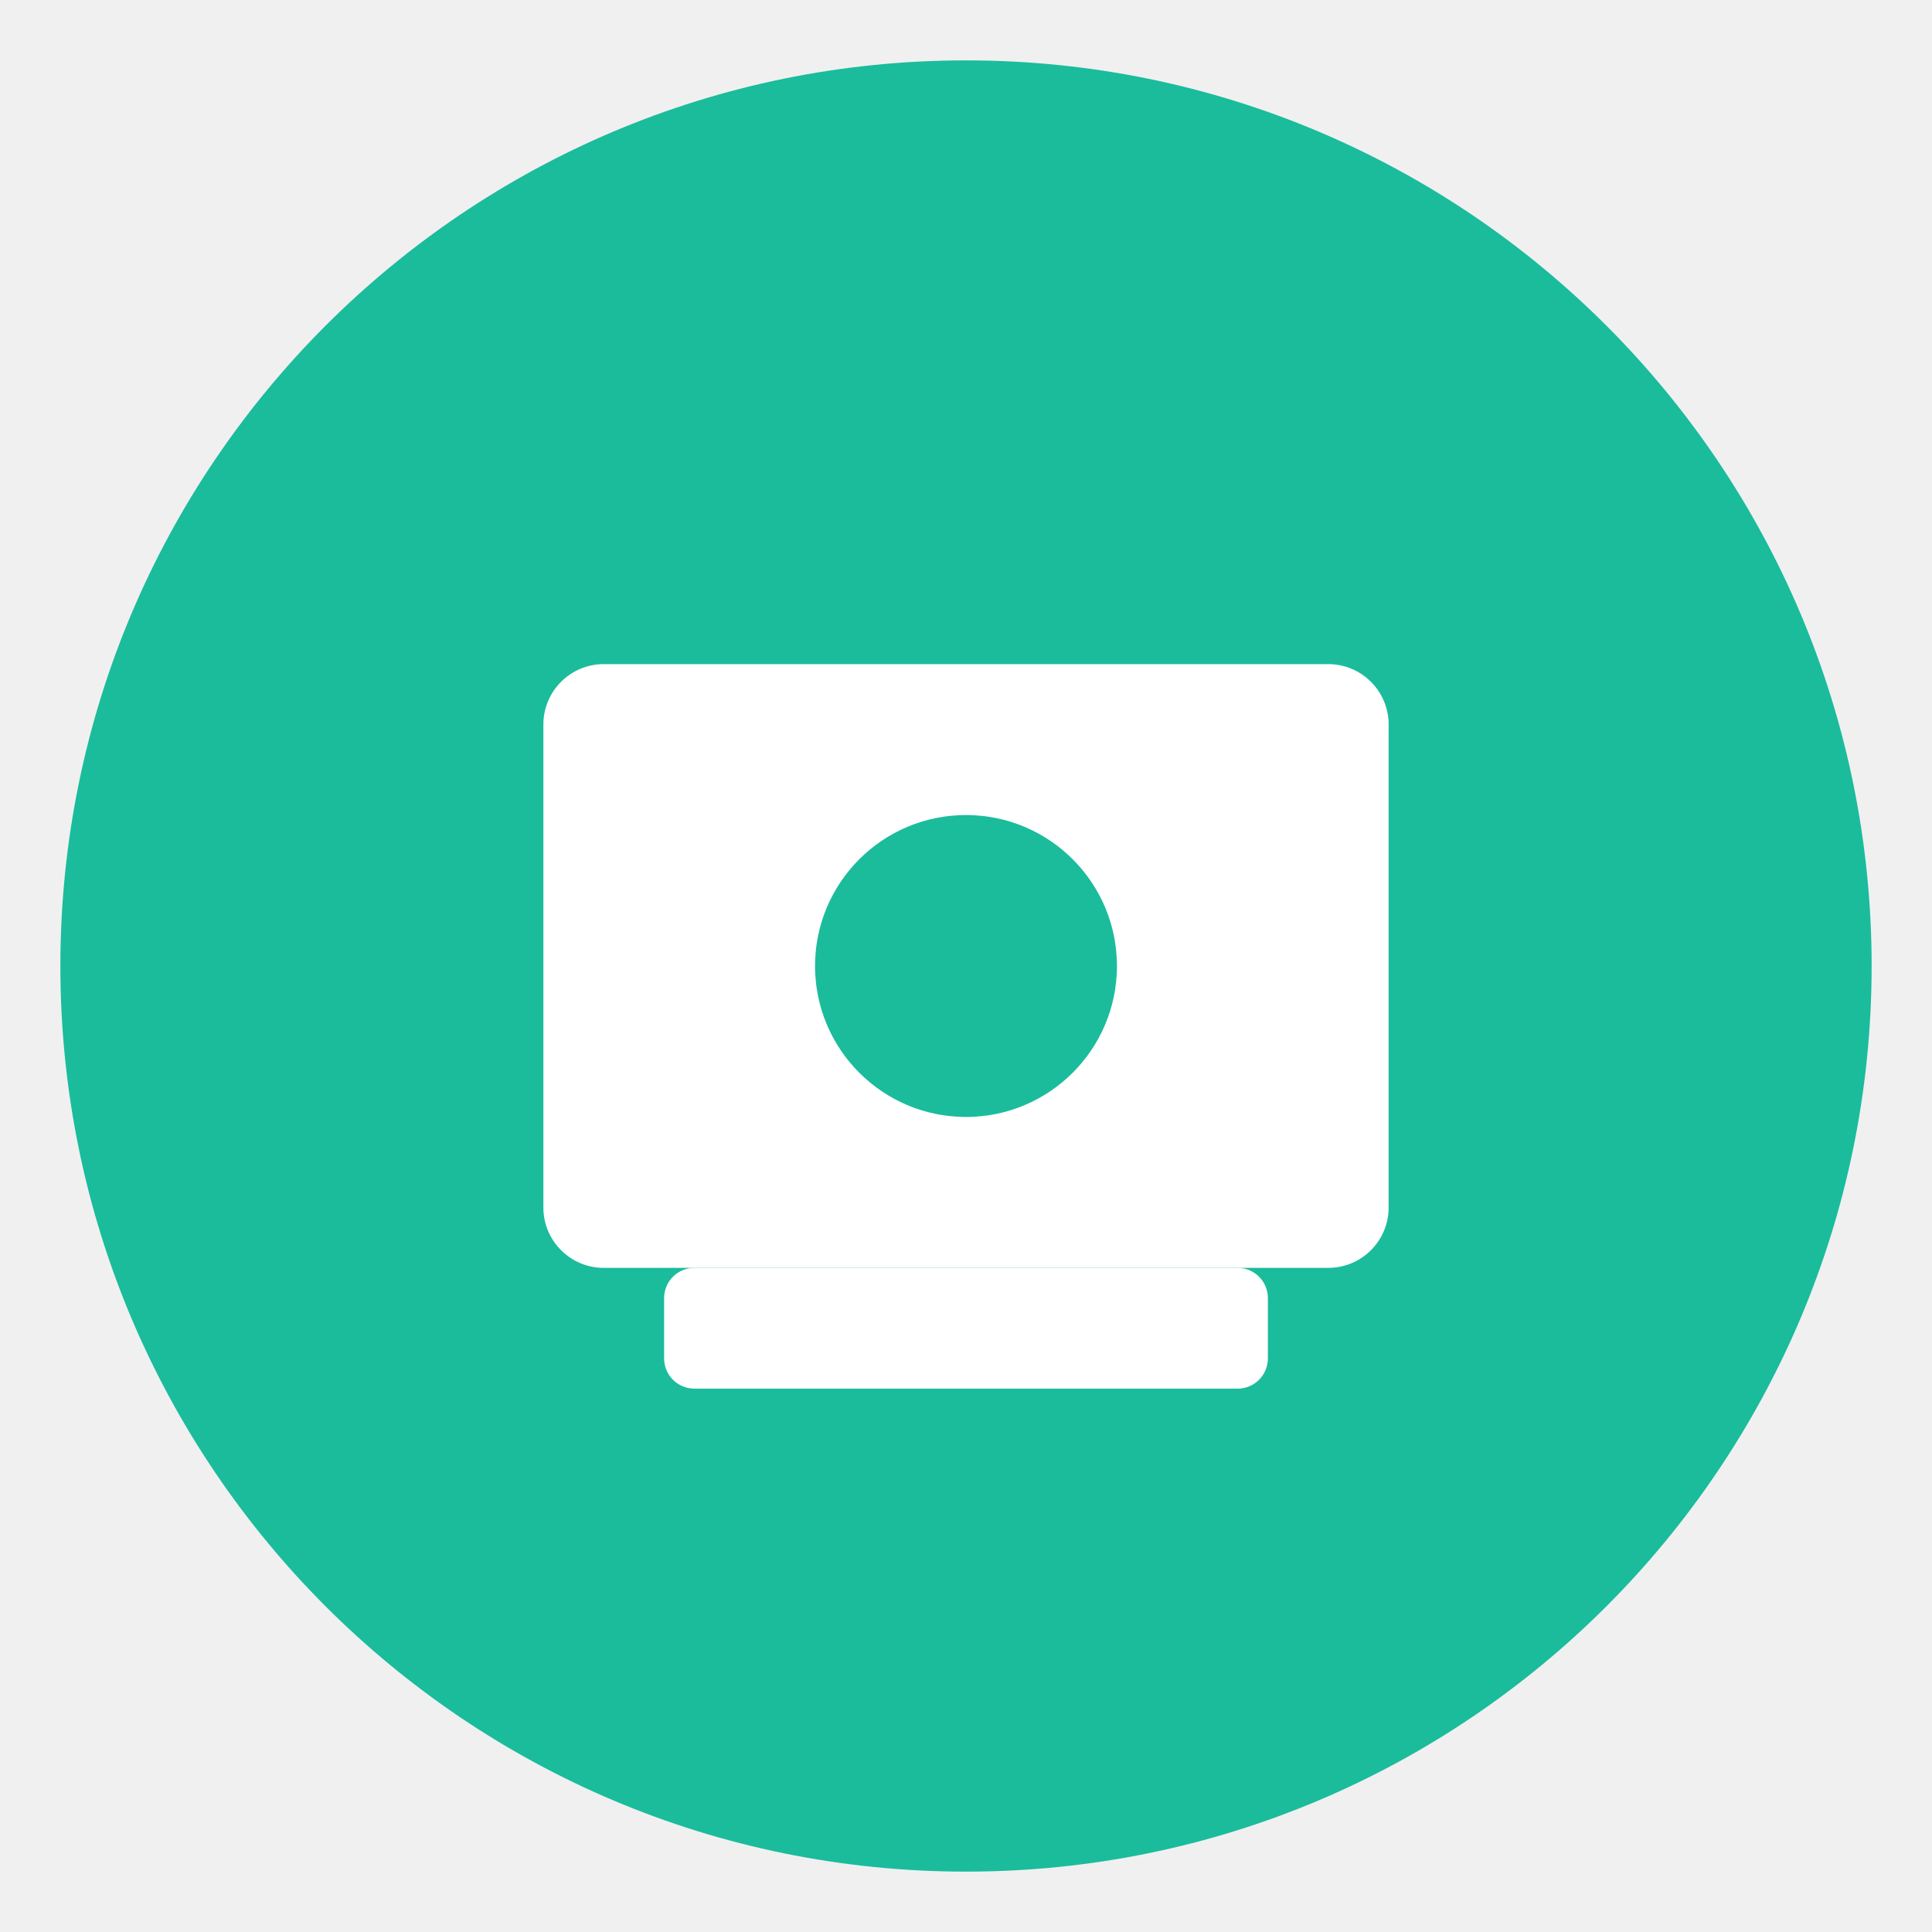
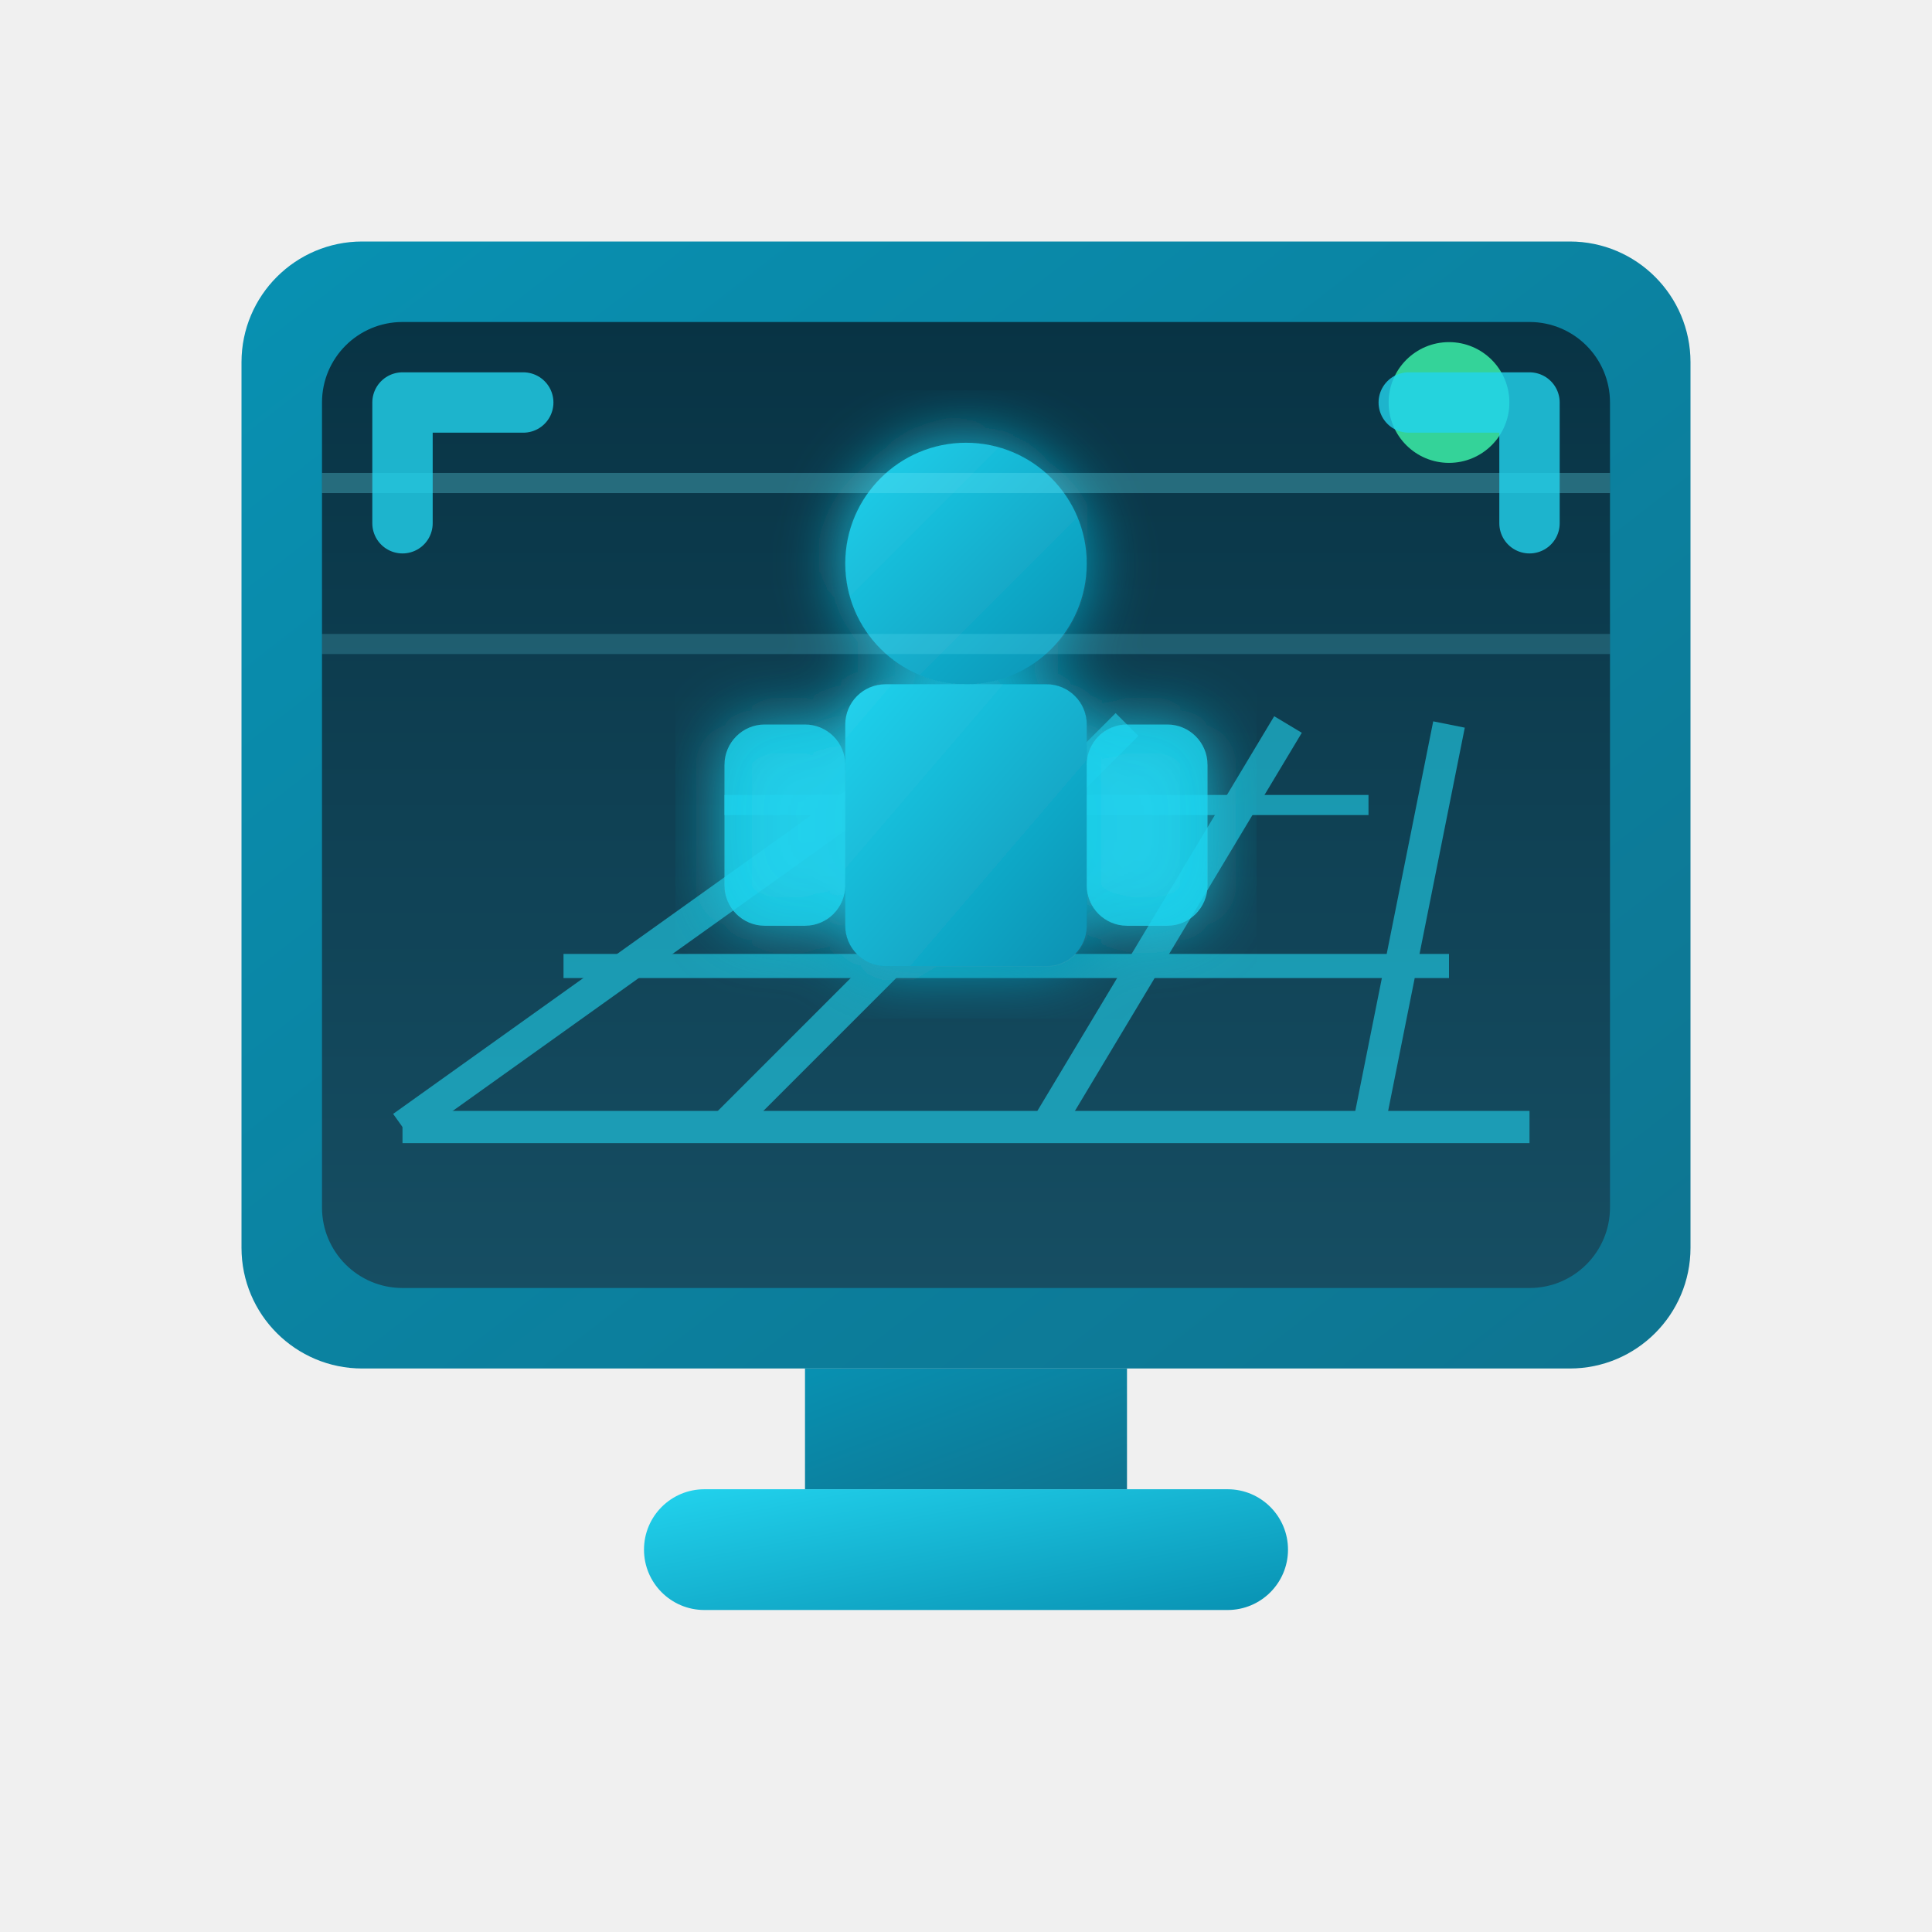
- <svg xmlns="http://www.w3.org/2000/svg" viewBox="0 0 64 64" width="64" height="64">
-   <circle cx="32" cy="32" r="30" fill="#1abc9c" />
-   <rect x="18" y="22" width="28" height="20" rx="2" fill="white" />
-   <rect x="22" y="42" width="20" height="4" rx="1" fill="white" />
-   <circle cx="32" cy="32" r="6" fill="#1abc9c" stroke="white" stroke-width="2" />
+ <svg xmlns="http://www.w3.org/2000/svg" viewBox="0 0 48 48" width="48" height="48">
+   <defs>
+     <linearGradient id="sim-grad" x1="0%" y1="0%" x2="100%" y2="100%">
+       <stop offset="0%" stop-color="#22d3ee" />
+       <stop offset="100%" stop-color="#0891b2" />
+     </linearGradient>
+     <linearGradient id="sim-dark" x1="0%" y1="0%" x2="100%" y2="100%">
+       <stop offset="0%" stop-color="#0891b2" />
+       <stop offset="100%" stop-color="#0e7490" />
+     </linearGradient>
+     <linearGradient id="sim-screen" x1="0%" y1="0%" x2="0%" y2="100%">
+       <stop offset="0%" stop-color="#083344" />
+       <stop offset="100%" stop-color="#164e63" />
+     </linearGradient>
+     <filter id="sim-glow" x="-10%" y="-10%" width="120%" height="120%">
+       <feGaussianBlur stdDeviation="0.8" result="blur" />
+       <feMerge>
+         <feMergeNode in="blur" />
+         <feMergeNode in="SourceGraphic" />
+       </feMerge>
+     </filter>
+   </defs>
+   <rect x="6" y="6" width="36" height="28" rx="3" fill="url(#sim-dark)" />
+   <rect x="8" y="8" width="32" height="24" rx="2" fill="url(#sim-screen)" />
+   <g opacity="0.6">
+     <line x1="10" y1="28" x2="24" y2="18" stroke="#22d3ee" stroke-width="0.8" />
+     <line x1="18" y1="28" x2="28" y2="18" stroke="#22d3ee" stroke-width="0.8" />
+     <line x1="26" y1="28" x2="32" y2="18" stroke="#22d3ee" stroke-width="0.8" />
+     <line x1="34" y1="28" x2="36" y2="18" stroke="#22d3ee" stroke-width="0.8" />
+     <line x1="10" y1="28" x2="38" y2="28" stroke="#22d3ee" stroke-width="0.8" />
+     <line x1="14" y1="24" x2="36" y2="24" stroke="#22d3ee" stroke-width="0.6" />
+     <line x1="18" y1="20" x2="34" y2="20" stroke="#22d3ee" stroke-width="0.5" />
+   </g>
+   <g filter="url(#sim-glow)">
+     <circle cx="24" cy="14" r="3" fill="url(#sim-grad)" />
+     <rect x="21" y="17" width="6" height="7" rx="1" fill="url(#sim-grad)" />
+     <rect x="18" y="18" width="3" height="5" rx="1" fill="#22d3ee" opacity="0.8" />
+     <rect x="27" y="18" width="3" height="5" rx="1" fill="#22d3ee" opacity="0.8" />
+   </g>
+   <line x1="8" y1="12" x2="40" y2="12" stroke="#67e8f9" stroke-width="0.5" opacity="0.3" />
+   <line x1="8" y1="16" x2="40" y2="16" stroke="#67e8f9" stroke-width="0.5" opacity="0.2" />
+   <rect x="20" y="34" width="8" height="3" fill="url(#sim-dark)" />
+   <rect x="16" y="37" width="16" height="3" rx="1.5" fill="url(#sim-grad)" />
+   <circle cx="36" cy="10" r="1.5" fill="#34d399" />
+   <path d="M10 10 L10 13 M10 10 L13 10" stroke="#22d3ee" stroke-width="1.5" stroke-linecap="round" opacity="0.8" />
+   <path d="M38 10 L38 13 M38 10 L35 10" stroke="#22d3ee" stroke-width="1.5" stroke-linecap="round" opacity="0.8" />
</svg>
